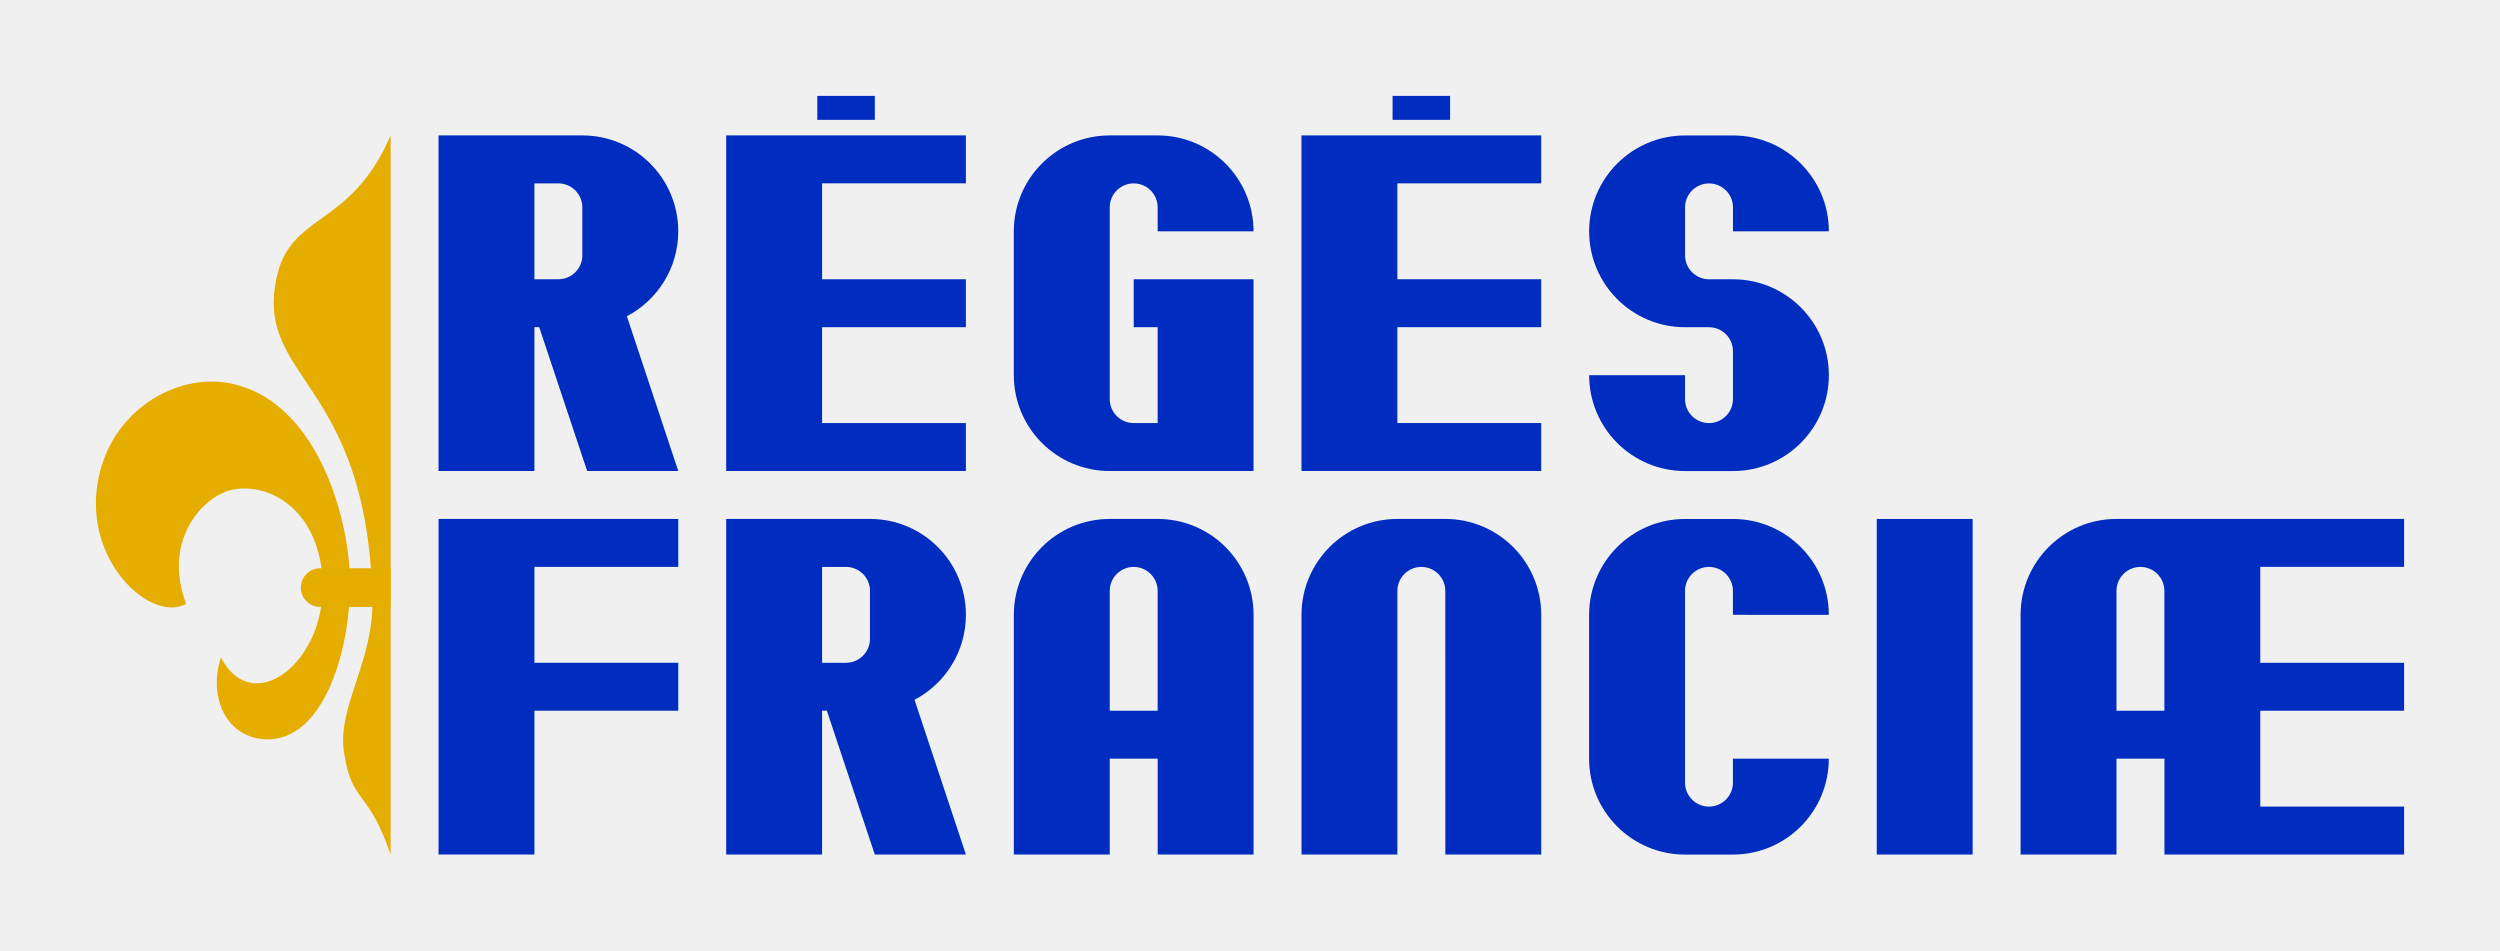
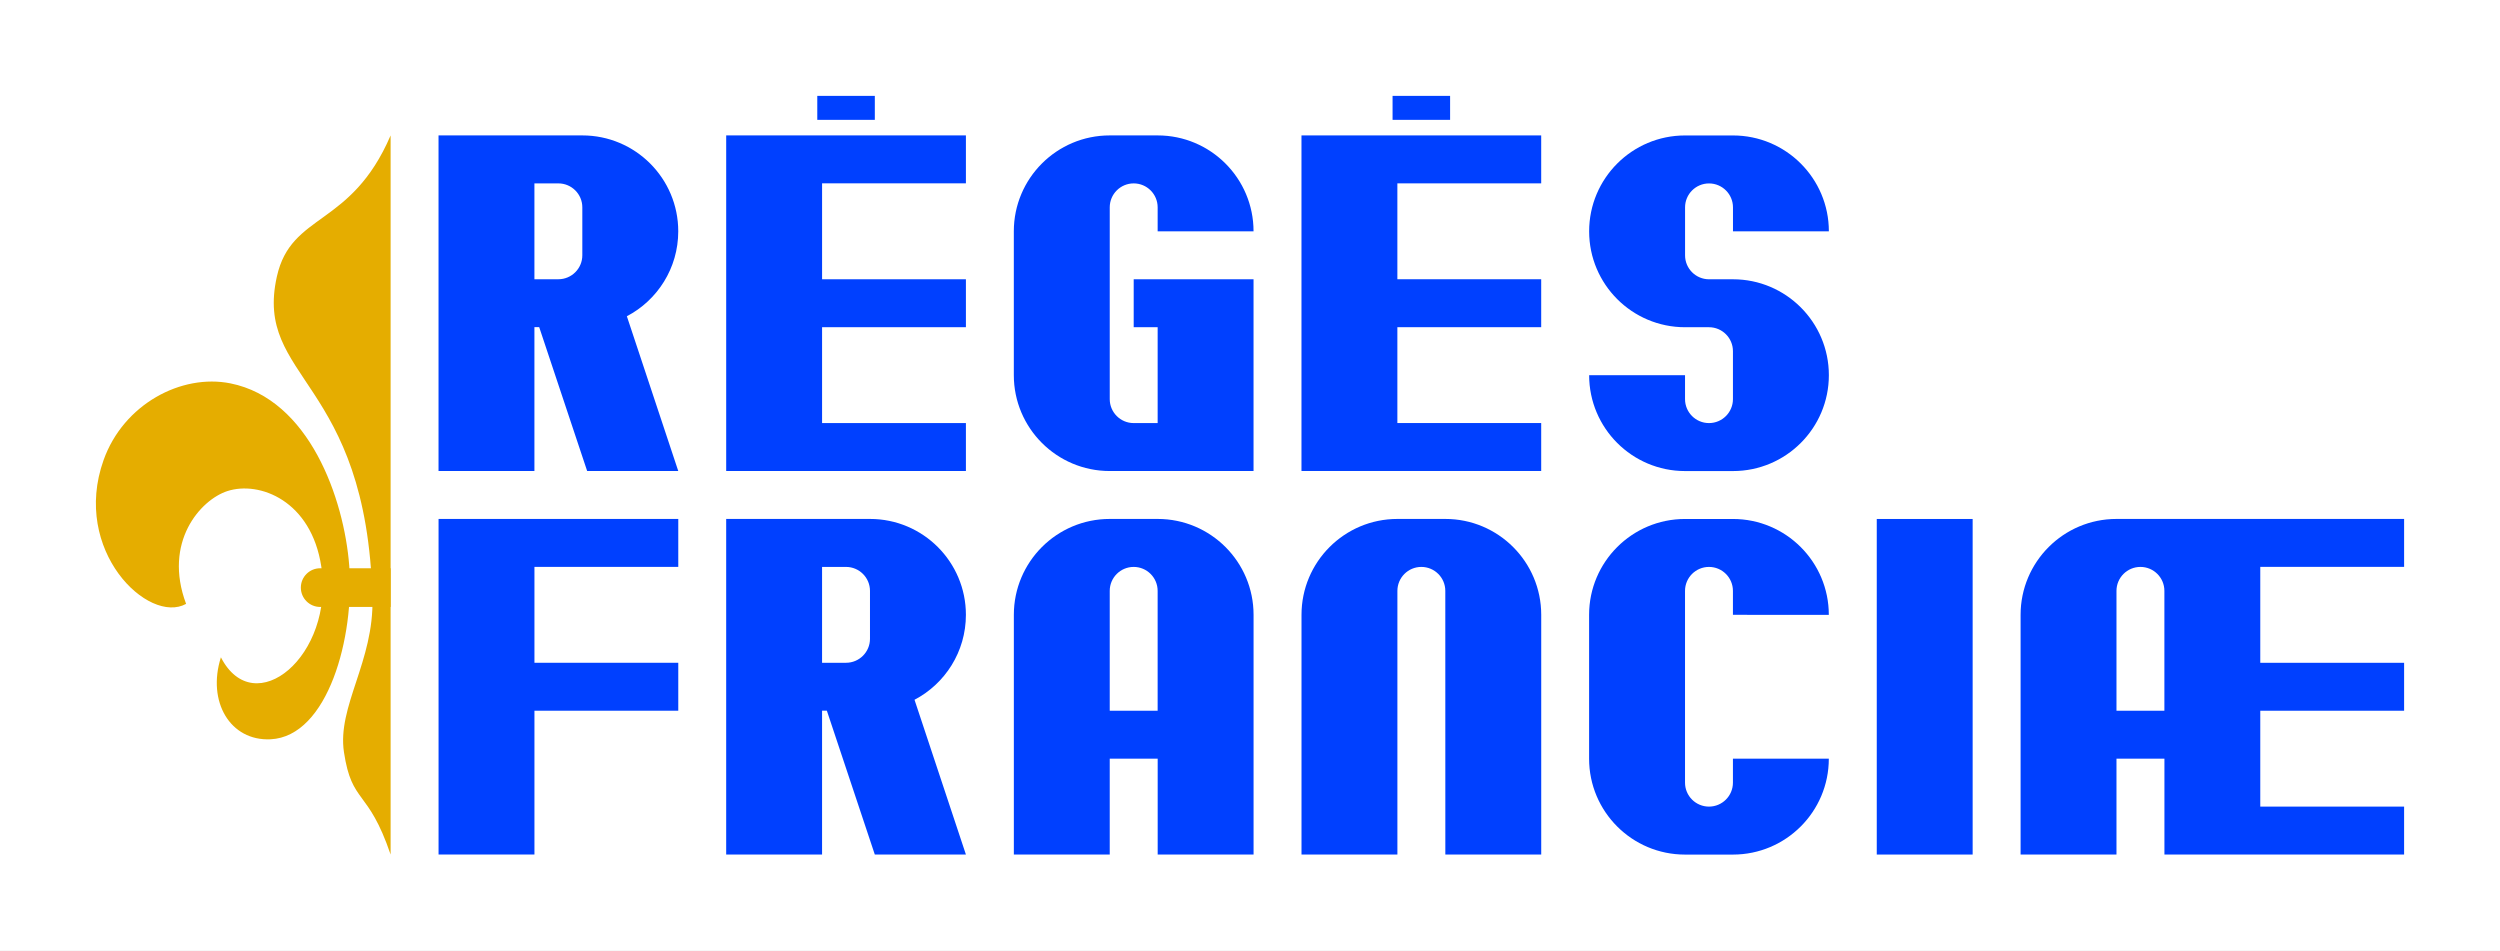
<svg xmlns="http://www.w3.org/2000/svg" width="521.476" height="198.251" viewBox="0 0 137.974 52.454" version="1.1" id="svg8">
  <defs id="defs2" />
  <g id="layer1" transform="translate(-369.4137,-222.0195)">
    <g transform="translate(547.991,8e-5)" id="g1763" />
    <g id="g2979">
      <g id="g1286">
-         <g id="g32" transform="matrix(1.999999,0,0,1.999999,357.9255,-57.78018)" style="fill:#002dc0;fill-opacity:1">
-           <g id="g37" transform="translate(43.65625,-10.58333)">
-             <path id="path8" d="m -15.227,159.512 h 3.969 v -1.323 h -3.969 v -2.646 h 3.969 v -1.323 h -6.615 l -2.7e-5,9.26 h 6.615 v -1.323 h -3.969 z" style="opacity:1;fill:#002dc0;fill-opacity:1;fill-rule:evenodd;stroke:none;stroke-width:0.265;stroke-linecap:round;stroke-linejoin:round;stroke-miterlimit:4;stroke-dasharray:none;stroke-dashoffset:0;stroke-opacity:1" />
-             <g id="g892" transform="matrix(0.4761913,0,0,0.4761913,-33.90837,94.25793)" style="fill:#002dc0;fill-opacity:1;stroke:none;stroke-width:0.556;stroke-linecap:round;stroke-linejoin:round;stroke-miterlimit:4;stroke-dasharray:none;stroke-opacity:1">
-               <path id="path886" d="m 38.953,125.018 v -1.389 h 3.334 v 1.389 z" style="opacity:1;fill:#002dc0;fill-opacity:1;fill-rule:evenodd;stroke:none;stroke-width:0.556;stroke-linecap:round;stroke-linejoin:round;stroke-miterlimit:4;stroke-dasharray:none;stroke-dashoffset:0;stroke-opacity:1" />
-               <path style="opacity:1;fill:#002dc0;fill-opacity:1;fill-rule:evenodd;stroke:none;stroke-width:0.556;stroke-linecap:round;stroke-linejoin:round;stroke-miterlimit:4;stroke-dasharray:none;stroke-dashoffset:0;stroke-opacity:1" d="m 72.29,125.018 v -1.389 h 3.334 v 1.389 z" id="path888" />
+         <path id="rect1" style="fill:#ffffff;stroke-width:1.058;stroke-linecap:round;stroke-linejoin:round;stroke-miterlimit:3.9" d="m 369.414,222.02 137.974,0 2e-5,52.454 -137.974,0 z" />
+         <g id="g32" transform="matrix(1.999999,0,0,1.999999,357.9255,-57.78018)" style="fill:#0040ff;fill-opacity:1">
+           <g id="g37" transform="translate(43.65625,-10.58333)" style="fill:#0040ff;fill-opacity:1">
+             <path id="path8" d="m -15.227,159.512 h 3.969 v -1.323 h -3.969 v -2.646 h 3.969 v -1.323 h -6.615 l -2.7e-5,9.26 h 6.615 v -1.323 h -3.969 z" style="opacity:1;fill:#0040ff;fill-opacity:1;fill-rule:evenodd;stroke:none;stroke-width:0.265;stroke-linecap:round;stroke-linejoin:round;stroke-miterlimit:4;stroke-dasharray:none;stroke-dashoffset:0;stroke-opacity:1" />
+             <g id="g892" transform="matrix(0.4761913,0,0,0.4761913,-33.90837,94.25793)" style="fill:#0040ff;fill-opacity:1;stroke:none;stroke-width:0.556;stroke-linecap:round;stroke-linejoin:round;stroke-miterlimit:4;stroke-dasharray:none;stroke-opacity:1">
+               <path id="path886" d="m 38.953,125.018 v -1.389 h 3.334 v 1.389 z" style="opacity:1;fill:#0040ff;fill-opacity:1;fill-rule:evenodd;stroke:none;stroke-width:0.556;stroke-linecap:round;stroke-linejoin:round;stroke-miterlimit:4;stroke-dasharray:none;stroke-dashoffset:0;stroke-opacity:1" />
+               <path style="opacity:1;fill:#0040ff;fill-opacity:1;fill-rule:evenodd;stroke:none;stroke-width:0.556;stroke-linecap:round;stroke-linejoin:round;stroke-miterlimit:4;stroke-dasharray:none;stroke-dashoffset:0;stroke-opacity:1" d="m 72.29,125.018 v -1.389 h 3.334 v 1.389 z" id="path888" />
            </g>
-             <path style="opacity:1;fill:#002dc0;fill-opacity:1;fill-rule:evenodd;stroke:none;stroke-width:0.265;stroke-linecap:round;stroke-linejoin:round;stroke-miterlimit:4;stroke-dasharray:none;stroke-dashoffset:0;stroke-opacity:1" d="m -5.967,156.866 v -0.661 c 0,-0.365 -0.296,-0.661 -0.661,-0.661 -0.365,0 -0.661,0.296 -0.661,0.661 v 5.292 c 0,0.365 0.296,0.661 0.661,0.661 h 0.661 v -2.646 h -0.661 v -1.323 h 3.307 v 5.292 h -3.969 c -1.461,0 -2.646,-1.185 -2.646,-2.646 v -3.969 c 0,-1.461 1.185,-2.646 2.646,-2.646 h 1.323 c 1.461,0 2.646,1.185 2.646,2.646 z" id="path10" />
-             <path id="path15" d="m 9.908,161.497 c 0,0.365 -0.296,0.661 -0.661,0.661 -0.365,0 -0.661,-0.296 -0.661,-0.661 v -0.661 h -2.646 c -2e-5,1.461 1.185,2.646 2.646,2.646 h 1.323 c 1.461,0 2.646,-1.185 2.646,-2.646 0,-1.461 -1.185,-2.646 -2.646,-2.646 h -0.661 c -0.365,0 -0.661,-0.296 -0.661,-0.661 v -1.323 c 0,-0.365 0.296,-0.661 0.661,-0.661 0.365,0 0.661,0.296 0.661,0.661 v 0.661 h 2.646 c 0,-1.461 -1.185,-2.646 -2.646,-2.646 h -1.323 c -1.461,0 -2.646,1.185 -2.646,2.646 0,1.461 1.185,2.646 2.646,2.646 h 0.661 c 0.365,0 0.661,0.296 0.661,0.661 z" style="opacity:1;fill:#002dc0;fill-opacity:1;fill-rule:evenodd;stroke:none;stroke-width:0.265;stroke-linecap:round;stroke-linejoin:round;stroke-miterlimit:4;stroke-dasharray:none;stroke-dashoffset:0;stroke-opacity:1" />
-             <path id="path27" d="m 0.648,159.512 h 3.969 v -1.323 h -3.969 v -2.646 h 3.969 v -1.323 h -6.615 l -2.7e-5,9.26 h 6.615 v -1.323 H 0.648 Z" style="opacity:1;fill:#002dc0;fill-opacity:1;fill-rule:evenodd;stroke:none;stroke-width:0.265;stroke-linecap:round;stroke-linejoin:round;stroke-miterlimit:4;stroke-dasharray:none;stroke-dashoffset:0;stroke-opacity:1" />
-             <path id="path29" d="m -23.165,158.189 h 0.661 c 0.365,0 0.661,-0.296 0.661,-0.661 v -1.323 c 0,-0.365 -0.296,-0.661 -0.661,-0.661 h -0.661 z m -2.646,-3.969 h 3.969 c 1.461,0 2.646,1.185 2.646,2.646 0,1.018 -0.575,1.902 -1.418,2.344 l 1.418,4.27 h -2.514 l -1.323,-3.969 h -0.132 v 3.969 h -2.646 z" style="opacity:1;fill:#002dc0;fill-opacity:1;fill-rule:evenodd;stroke:none;stroke-width:0.265;stroke-linecap:round;stroke-linejoin:round;stroke-miterlimit:4;stroke-dasharray:none;stroke-dashoffset:0;stroke-opacity:1" />
+             <path style="opacity:1;fill:#0040ff;fill-opacity:1;fill-rule:evenodd;stroke:none;stroke-width:0.265;stroke-linecap:round;stroke-linejoin:round;stroke-miterlimit:4;stroke-dasharray:none;stroke-dashoffset:0;stroke-opacity:1" d="m -5.967,156.866 v -0.661 c 0,-0.365 -0.296,-0.661 -0.661,-0.661 -0.365,0 -0.661,0.296 -0.661,0.661 v 5.292 c 0,0.365 0.296,0.661 0.661,0.661 h 0.661 v -2.646 h -0.661 v -1.323 h 3.307 v 5.292 h -3.969 c -1.461,0 -2.646,-1.185 -2.646,-2.646 v -3.969 c 0,-1.461 1.185,-2.646 2.646,-2.646 h 1.323 c 1.461,0 2.646,1.185 2.646,2.646 z" id="path10" />
+             <path id="path15" d="m 9.908,161.497 c 0,0.365 -0.296,0.661 -0.661,0.661 -0.365,0 -0.661,-0.296 -0.661,-0.661 v -0.661 h -2.646 c -2e-5,1.461 1.185,2.646 2.646,2.646 h 1.323 c 1.461,0 2.646,-1.185 2.646,-2.646 0,-1.461 -1.185,-2.646 -2.646,-2.646 h -0.661 c -0.365,0 -0.661,-0.296 -0.661,-0.661 v -1.323 c 0,-0.365 0.296,-0.661 0.661,-0.661 0.365,0 0.661,0.296 0.661,0.661 v 0.661 h 2.646 c 0,-1.461 -1.185,-2.646 -2.646,-2.646 h -1.323 c -1.461,0 -2.646,1.185 -2.646,2.646 0,1.461 1.185,2.646 2.646,2.646 h 0.661 c 0.365,0 0.661,0.296 0.661,0.661 z" style="opacity:1;fill:#0040ff;fill-opacity:1;fill-rule:evenodd;stroke:none;stroke-width:0.265;stroke-linecap:round;stroke-linejoin:round;stroke-miterlimit:4;stroke-dasharray:none;stroke-dashoffset:0;stroke-opacity:1" />
+             <path id="path27" d="m 0.648,159.512 h 3.969 v -1.323 h -3.969 v -2.646 h 3.969 v -1.323 h -6.615 l -2.7e-5,9.26 h 6.615 v -1.323 H 0.648 Z" style="opacity:1;fill:#0040ff;fill-opacity:1;fill-rule:evenodd;stroke:none;stroke-width:0.265;stroke-linecap:round;stroke-linejoin:round;stroke-miterlimit:4;stroke-dasharray:none;stroke-dashoffset:0;stroke-opacity:1" />
+             <path id="path29" d="m -23.165,158.189 h 0.661 c 0.365,0 0.661,-0.296 0.661,-0.661 v -1.323 c 0,-0.365 -0.296,-0.661 -0.661,-0.661 h -0.661 z m -2.646,-3.969 h 3.969 c 1.461,0 2.646,1.185 2.646,2.646 0,1.018 -0.575,1.902 -1.418,2.344 l 1.418,4.27 h -2.514 l -1.323,-3.969 h -0.132 v 3.969 h -2.646 z" style="opacity:1;fill:#0040ff;fill-opacity:1;fill-rule:evenodd;stroke:none;stroke-width:0.265;stroke-linecap:round;stroke-linejoin:round;stroke-miterlimit:4;stroke-dasharray:none;stroke-dashoffset:0;stroke-opacity:1" />
          </g>
-           <g id="g38">
-             <path id="path3-4" d="m 36.367,159.512 v -3.307 c 0,-0.365 0.296,-0.661 0.661,-0.661 0.365,0 0.661,0.296 0.661,0.661 v 3.307 z m 1.323,1.323 v 2.646 h 2.646 l 2e-5,-6.615 c 0,-1.461 -1.185,-2.646 -2.646,-2.646 h -1.323 c -1.461,0 -2.646,1.185 -2.646,2.646 l 3e-5,6.615 h 2.646 v -2.646 z" style="opacity:1;fill:#002dc0;fill-opacity:1;fill-rule:evenodd;stroke:none;stroke-width:0.265;stroke-linecap:round;stroke-linejoin:round;stroke-miterlimit:4;stroke-dasharray:none;stroke-dashoffset:0;stroke-opacity:1" />
-             <path id="path4" d="m 53.564,156.866 v -0.661 c 0,-0.365 -0.296,-0.661 -0.661,-0.661 -0.365,0 -0.661,0.296 -0.661,0.661 v 5.292 c 0,0.365 0.296,0.661 0.661,0.661 0.365,0 0.661,-0.296 0.661,-0.661 v -0.661 h 2.646 c 0,1.461 -1.185,2.646 -2.646,2.646 h -1.323 c -1.461,0 -2.646,-1.185 -2.646,-2.646 v -3.969 c 0,-1.461 1.185,-2.646 2.646,-2.646 h 1.323 c 1.461,0 2.646,1.185 2.646,2.646 z" style="opacity:1;fill:#002dc0;fill-opacity:1;fill-rule:evenodd;stroke:none;stroke-width:0.265;stroke-linecap:round;stroke-linejoin:round;stroke-miterlimit:4;stroke-dasharray:none;stroke-dashoffset:0;stroke-opacity:1" />
-             <path style="opacity:1;fill:#002dc0;fill-opacity:1;fill-rule:evenodd;stroke:none;stroke-width:0.265;stroke-linecap:round;stroke-linejoin:round;stroke-miterlimit:4;stroke-dasharray:none;stroke-dashoffset:0;stroke-opacity:1" d="m 20.492,159.512 h 3.969 v -1.323 h -3.969 v -2.646 h 3.969 v -1.323 H 17.846 l -2.7e-5,9.26 h 2.646 z" id="path9-1" />
-             <path style="opacity:1;fill:#002dc0;fill-opacity:1;fill-rule:evenodd;stroke:none;stroke-width:0.265;stroke-linecap:round;stroke-linejoin:round;stroke-miterlimit:4;stroke-dasharray:none;stroke-dashoffset:0;stroke-opacity:1" d="m 45.627,156.205 c 0,-0.365 -0.296,-0.661 -0.661,-0.661 -0.365,0 -0.661,0.296 -0.661,0.661 v 7.276 h -2.646 l -2e-5,-6.615 c 0,-1.461 1.185,-2.646 2.646,-2.646 h 1.323 c 1.461,0 2.646,1.185 2.646,2.646 l -3e-5,6.615 h -2.646 z" id="path14" />
-             <path id="path16" d="m 28.429,158.189 h 0.661 c 0.365,0 0.661,-0.296 0.661,-0.661 v -1.323 c 0,-0.365 -0.296,-0.661 -0.661,-0.661 h -0.661 z m -2.646,-3.969 h 3.969 c 1.461,0 2.646,1.185 2.646,2.646 0,1.018 -0.575,1.902 -1.418,2.344 l 1.418,4.27 h -2.514 l -1.323,-3.969 h -0.132 v 3.969 h -2.646 z" style="opacity:1;fill:#002dc0;fill-opacity:1;fill-rule:evenodd;stroke:none;stroke-width:0.265;stroke-linecap:round;stroke-linejoin:round;stroke-miterlimit:4;stroke-dasharray:none;stroke-dashoffset:0;stroke-opacity:1" />
-             <path style="opacity:1;fill:#002dc0;fill-opacity:1;fill-rule:evenodd;stroke:none;stroke-width:0.265;stroke-linecap:round;stroke-linejoin:round;stroke-miterlimit:4;stroke-dasharray:none;stroke-dashoffset:0;stroke-opacity:1" d="m 64.148,159.512 v -3.307 c 0,-0.365 0.296,-0.661 0.661,-0.661 0.365,0 0.661,0.296 0.661,0.661 v 3.307 z m -2e-5,-5.292 c -1.461,0 -2.646,1.185 -2.646,2.646 l 3.1e-5,6.615 h 2.646 v -2.646 h 1.323 v 2.646 H 72.085 v -1.323 h -3.969 l 2.6e-5,-2.646 h 3.969 v -1.323 h -3.969 v -2.646 h 3.969 v -1.323 z" id="path28" />
-             <path id="path30" d="m 60.179,154.221 h -2.646 l 2.4e-5,9.26 h 2.646 z" style="opacity:1;fill:#002dc0;fill-opacity:1;fill-rule:evenodd;stroke:none;stroke-width:0.265;stroke-linecap:round;stroke-linejoin:round;stroke-miterlimit:4;stroke-dasharray:none;stroke-dashoffset:0;stroke-opacity:1" />
+           <g id="g38" style="fill:#0040ff;fill-opacity:1">
+             <path id="path3-4" d="m 36.367,159.512 v -3.307 c 0,-0.365 0.296,-0.661 0.661,-0.661 0.365,0 0.661,0.296 0.661,0.661 v 3.307 z m 1.323,1.323 v 2.646 h 2.646 l 2e-5,-6.615 c 0,-1.461 -1.185,-2.646 -2.646,-2.646 h -1.323 c -1.461,0 -2.646,1.185 -2.646,2.646 l 3e-5,6.615 h 2.646 v -2.646 z" style="opacity:1;fill:#0040ff;fill-opacity:1;fill-rule:evenodd;stroke:none;stroke-width:0.265;stroke-linecap:round;stroke-linejoin:round;stroke-miterlimit:4;stroke-dasharray:none;stroke-dashoffset:0;stroke-opacity:1" />
+             <path id="path4" d="m 53.564,156.866 v -0.661 c 0,-0.365 -0.296,-0.661 -0.661,-0.661 -0.365,0 -0.661,0.296 -0.661,0.661 v 5.292 c 0,0.365 0.296,0.661 0.661,0.661 0.365,0 0.661,-0.296 0.661,-0.661 v -0.661 h 2.646 c 0,1.461 -1.185,2.646 -2.646,2.646 h -1.323 c -1.461,0 -2.646,-1.185 -2.646,-2.646 v -3.969 c 0,-1.461 1.185,-2.646 2.646,-2.646 h 1.323 c 1.461,0 2.646,1.185 2.646,2.646 z" style="opacity:1;fill:#0040ff;fill-opacity:1;fill-rule:evenodd;stroke:none;stroke-width:0.265;stroke-linecap:round;stroke-linejoin:round;stroke-miterlimit:4;stroke-dasharray:none;stroke-dashoffset:0;stroke-opacity:1" />
+             <path style="opacity:1;fill:#0040ff;fill-opacity:1;fill-rule:evenodd;stroke:none;stroke-width:0.265;stroke-linecap:round;stroke-linejoin:round;stroke-miterlimit:4;stroke-dasharray:none;stroke-dashoffset:0;stroke-opacity:1" d="m 20.492,159.512 h 3.969 v -1.323 h -3.969 v -2.646 h 3.969 v -1.323 H 17.846 l -2.7e-5,9.26 h 2.646 z" id="path9-1" />
+             <path style="opacity:1;fill:#0040ff;fill-opacity:1;fill-rule:evenodd;stroke:none;stroke-width:0.265;stroke-linecap:round;stroke-linejoin:round;stroke-miterlimit:4;stroke-dasharray:none;stroke-dashoffset:0;stroke-opacity:1" d="m 45.627,156.205 c 0,-0.365 -0.296,-0.661 -0.661,-0.661 -0.365,0 -0.661,0.296 -0.661,0.661 v 7.276 h -2.646 l -2e-5,-6.615 c 0,-1.461 1.185,-2.646 2.646,-2.646 h 1.323 c 1.461,0 2.646,1.185 2.646,2.646 l -3e-5,6.615 h -2.646 z" id="path14" />
+             <path id="path16" d="m 28.429,158.189 h 0.661 c 0.365,0 0.661,-0.296 0.661,-0.661 v -1.323 c 0,-0.365 -0.296,-0.661 -0.661,-0.661 h -0.661 z m -2.646,-3.969 h 3.969 c 1.461,0 2.646,1.185 2.646,2.646 0,1.018 -0.575,1.902 -1.418,2.344 l 1.418,4.27 h -2.514 l -1.323,-3.969 h -0.132 v 3.969 h -2.646 z" style="opacity:1;fill:#0040ff;fill-opacity:1;fill-rule:evenodd;stroke:none;stroke-width:0.265;stroke-linecap:round;stroke-linejoin:round;stroke-miterlimit:4;stroke-dasharray:none;stroke-dashoffset:0;stroke-opacity:1" />
+             <path style="opacity:1;fill:#0040ff;fill-opacity:1;fill-rule:evenodd;stroke:none;stroke-width:0.265;stroke-linecap:round;stroke-linejoin:round;stroke-miterlimit:4;stroke-dasharray:none;stroke-dashoffset:0;stroke-opacity:1" d="m 64.148,159.512 v -3.307 c 0,-0.365 0.296,-0.661 0.661,-0.661 0.365,0 0.661,0.296 0.661,0.661 v 3.307 z m -2e-5,-5.292 c -1.461,0 -2.646,1.185 -2.646,2.646 l 3.1e-5,6.615 h 2.646 v -2.646 h 1.323 v 2.646 H 72.085 v -1.323 h -3.969 l 2.6e-5,-2.646 h 3.969 v -1.323 h -3.969 v -2.646 h 3.969 v -1.323 z" id="path28" />
+             <path id="path30" d="m 60.179,154.221 h -2.646 l 2.4e-5,9.26 h 2.646 z" style="opacity:1;fill:#0040ff;fill-opacity:1;fill-rule:evenodd;stroke:none;stroke-width:0.265;stroke-linecap:round;stroke-linejoin:round;stroke-miterlimit:4;stroke-dasharray:none;stroke-dashoffset:0;stroke-opacity:1" />
          </g>
        </g>
        <g style="display:inline;stroke:none;stroke-width:1;stroke-linecap:round;stroke-linejoin:round;stroke-miterlimit:4;stroke-dasharray:none;stroke-opacity:1;fill:#e5ad00;fill-opacity:1" id="g1249" transform="matrix(0.15875,0,0,0.15875,242.4448,210.5725)">
          <path id="path1243" d="m 935.599,119.191 c -13.786,32.094 -34.537,26.685 -39.538,49.047 -8.037,35.932 31.221,35.328 33.223,111.829 0.574,21.93 -12.307,37.618 -9.903,53.531 2.764,18.302 8.362,12.458 16.219,35.593 z" style="fill:#e5ad00;fill-opacity:1;stroke:none;stroke-width:1;stroke-linecap:round;stroke-linejoin:round;stroke-miterlimit:4;stroke-dasharray:none;stroke-opacity:1" />
          <path id="path1245" d="m 878.882,242.823 c 11.09,-3.584 29.174,3.292 32.63,26.312 4.66,31.044 -23.338,53.991 -34.913,31.486 -4.888,15.418 3.228,29.173 17.263,28.501 20,-0.958 29.279,-35.749 27.352,-60.413 -1.808,-23.141 -13.82,-57.827 -41.322,-63.328 -16.991,-3.398 -37.151,7.202 -44.087,26.702 -11.183,31.442 15.601,57.234 28.694,49.96 -8.045,-21.477 4.987,-36.184 14.383,-39.221 z" style="fill:#e5ad00;fill-opacity:1;stroke:none;stroke-width:1;stroke-linecap:round;stroke-linejoin:round;stroke-miterlimit:4;stroke-dasharray:none;stroke-opacity:1" />
          <path id="path1247" d="m 935.599,269.663 h -24.479 c -3.715,0 -6.727,3.012 -6.727,6.727 0,3.715 3.012,6.727 6.727,6.727 h 24.479 z" style="opacity:1;fill:#e5ad00;fill-opacity:1;fill-rule:nonzero;stroke:none;stroke-width:1;stroke-linecap:round;stroke-linejoin:round;stroke-miterlimit:4;stroke-dasharray:none;stroke-dashoffset:0;stroke-opacity:1;paint-order:markers fill stroke" />
        </g>
      </g>
    </g>
    <g id="g13346" style="stroke:#806000;stroke-width:0.265;stroke-linecap:round;stroke-linejoin:round;stroke-miterlimit:4;stroke-dasharray:none;stroke-opacity:1" transform="translate(-129.1241,-148.843)" />
  </g>
</svg>
